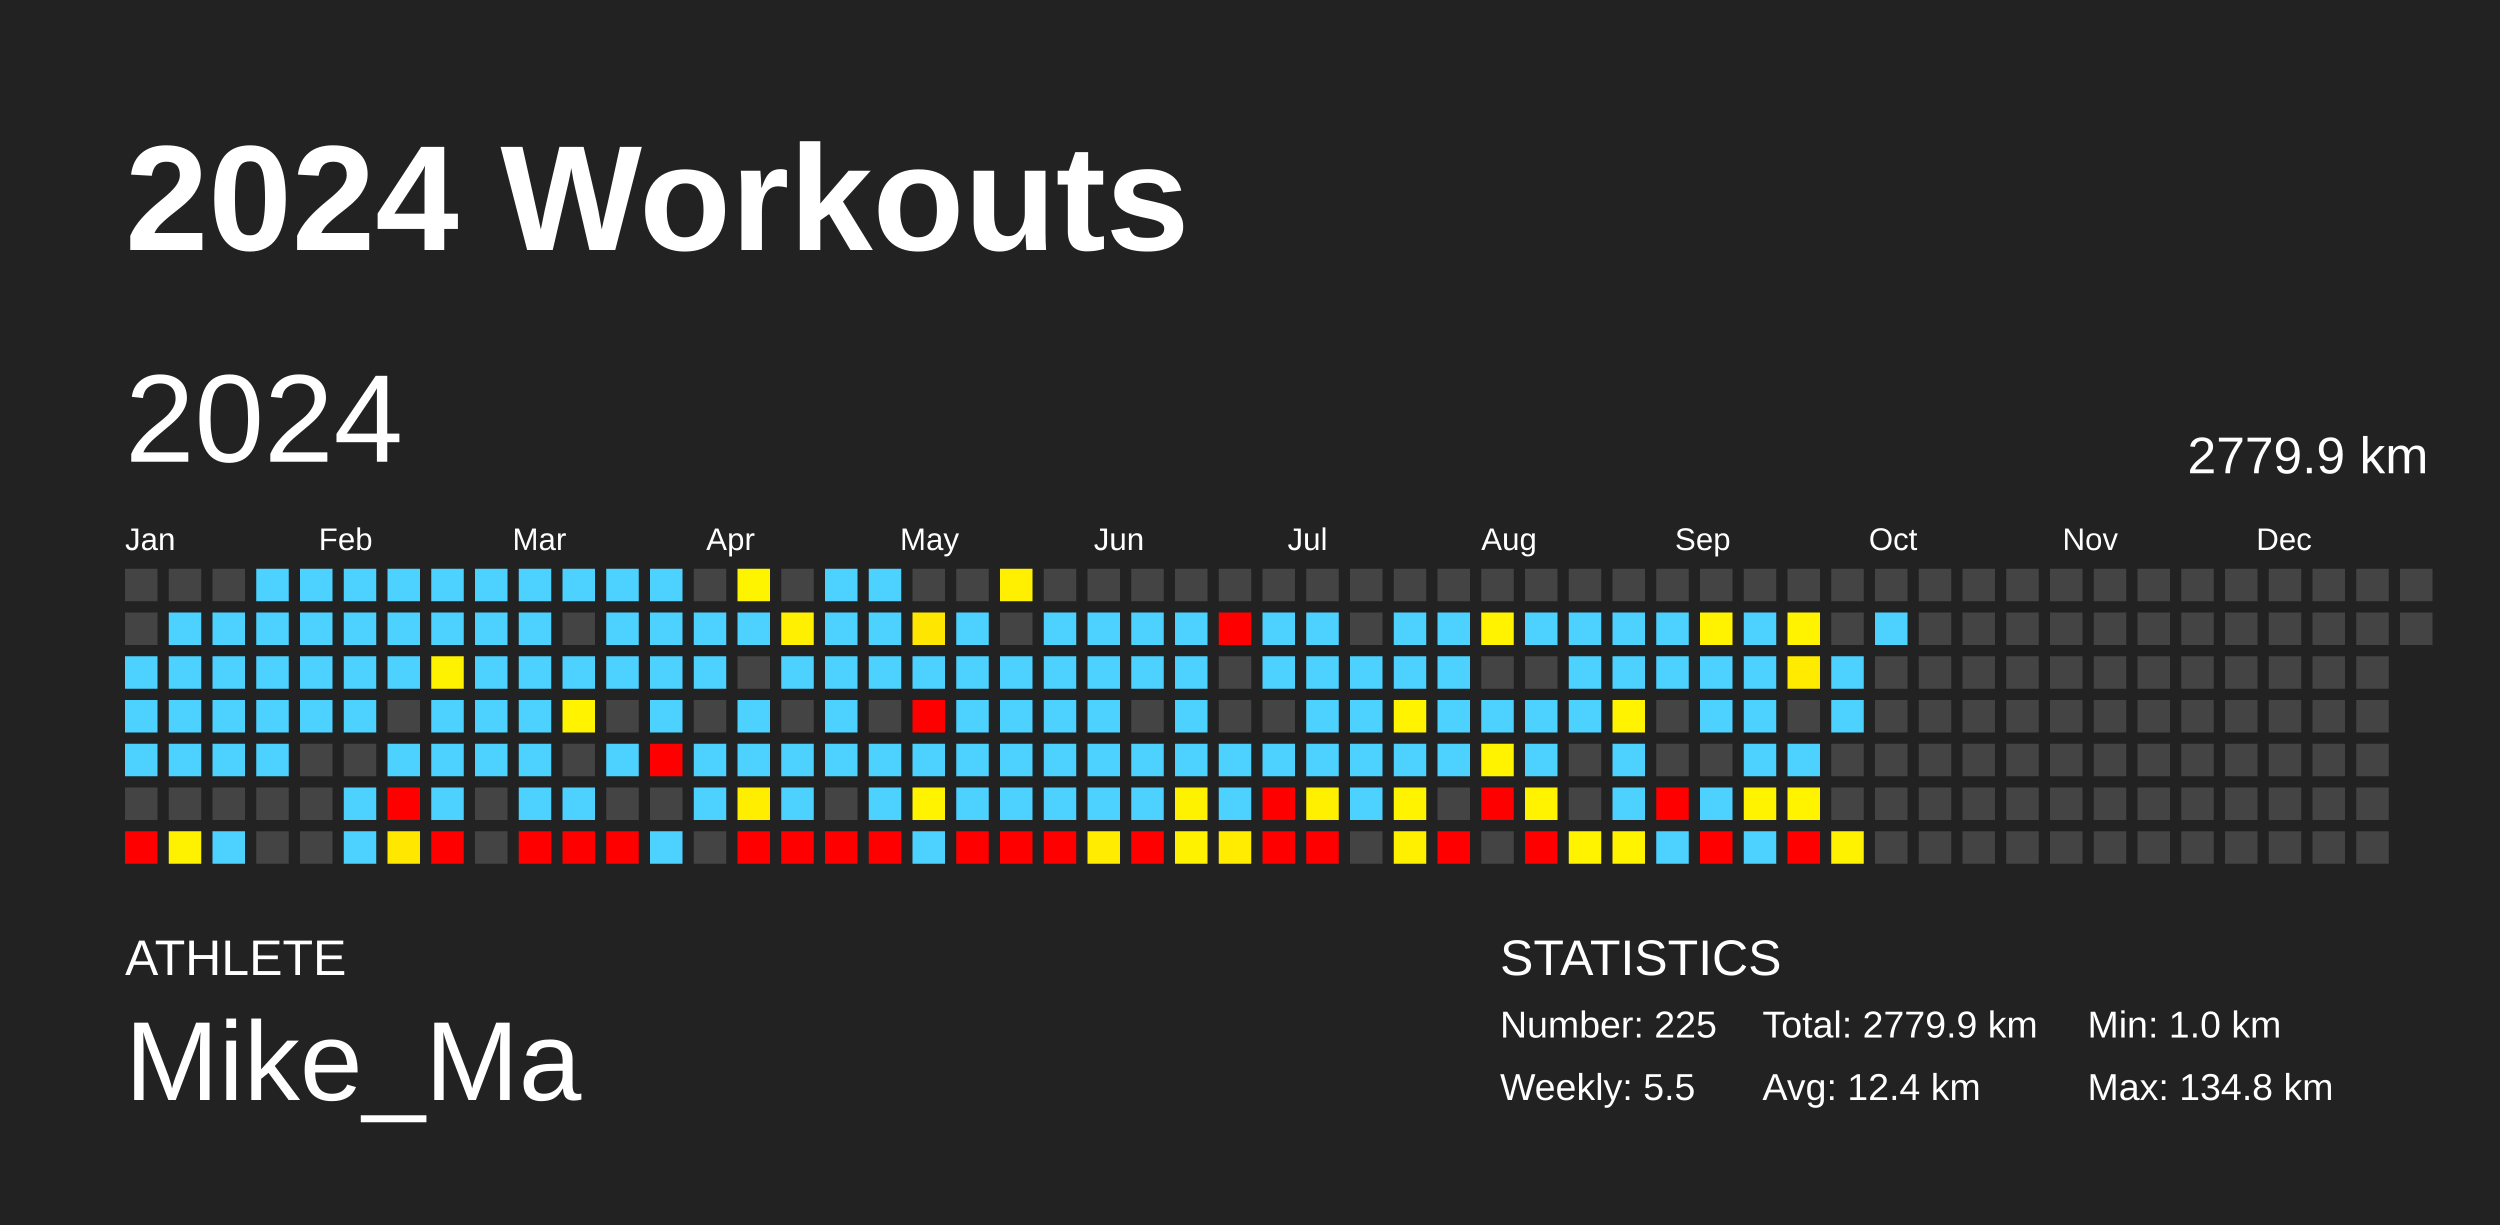
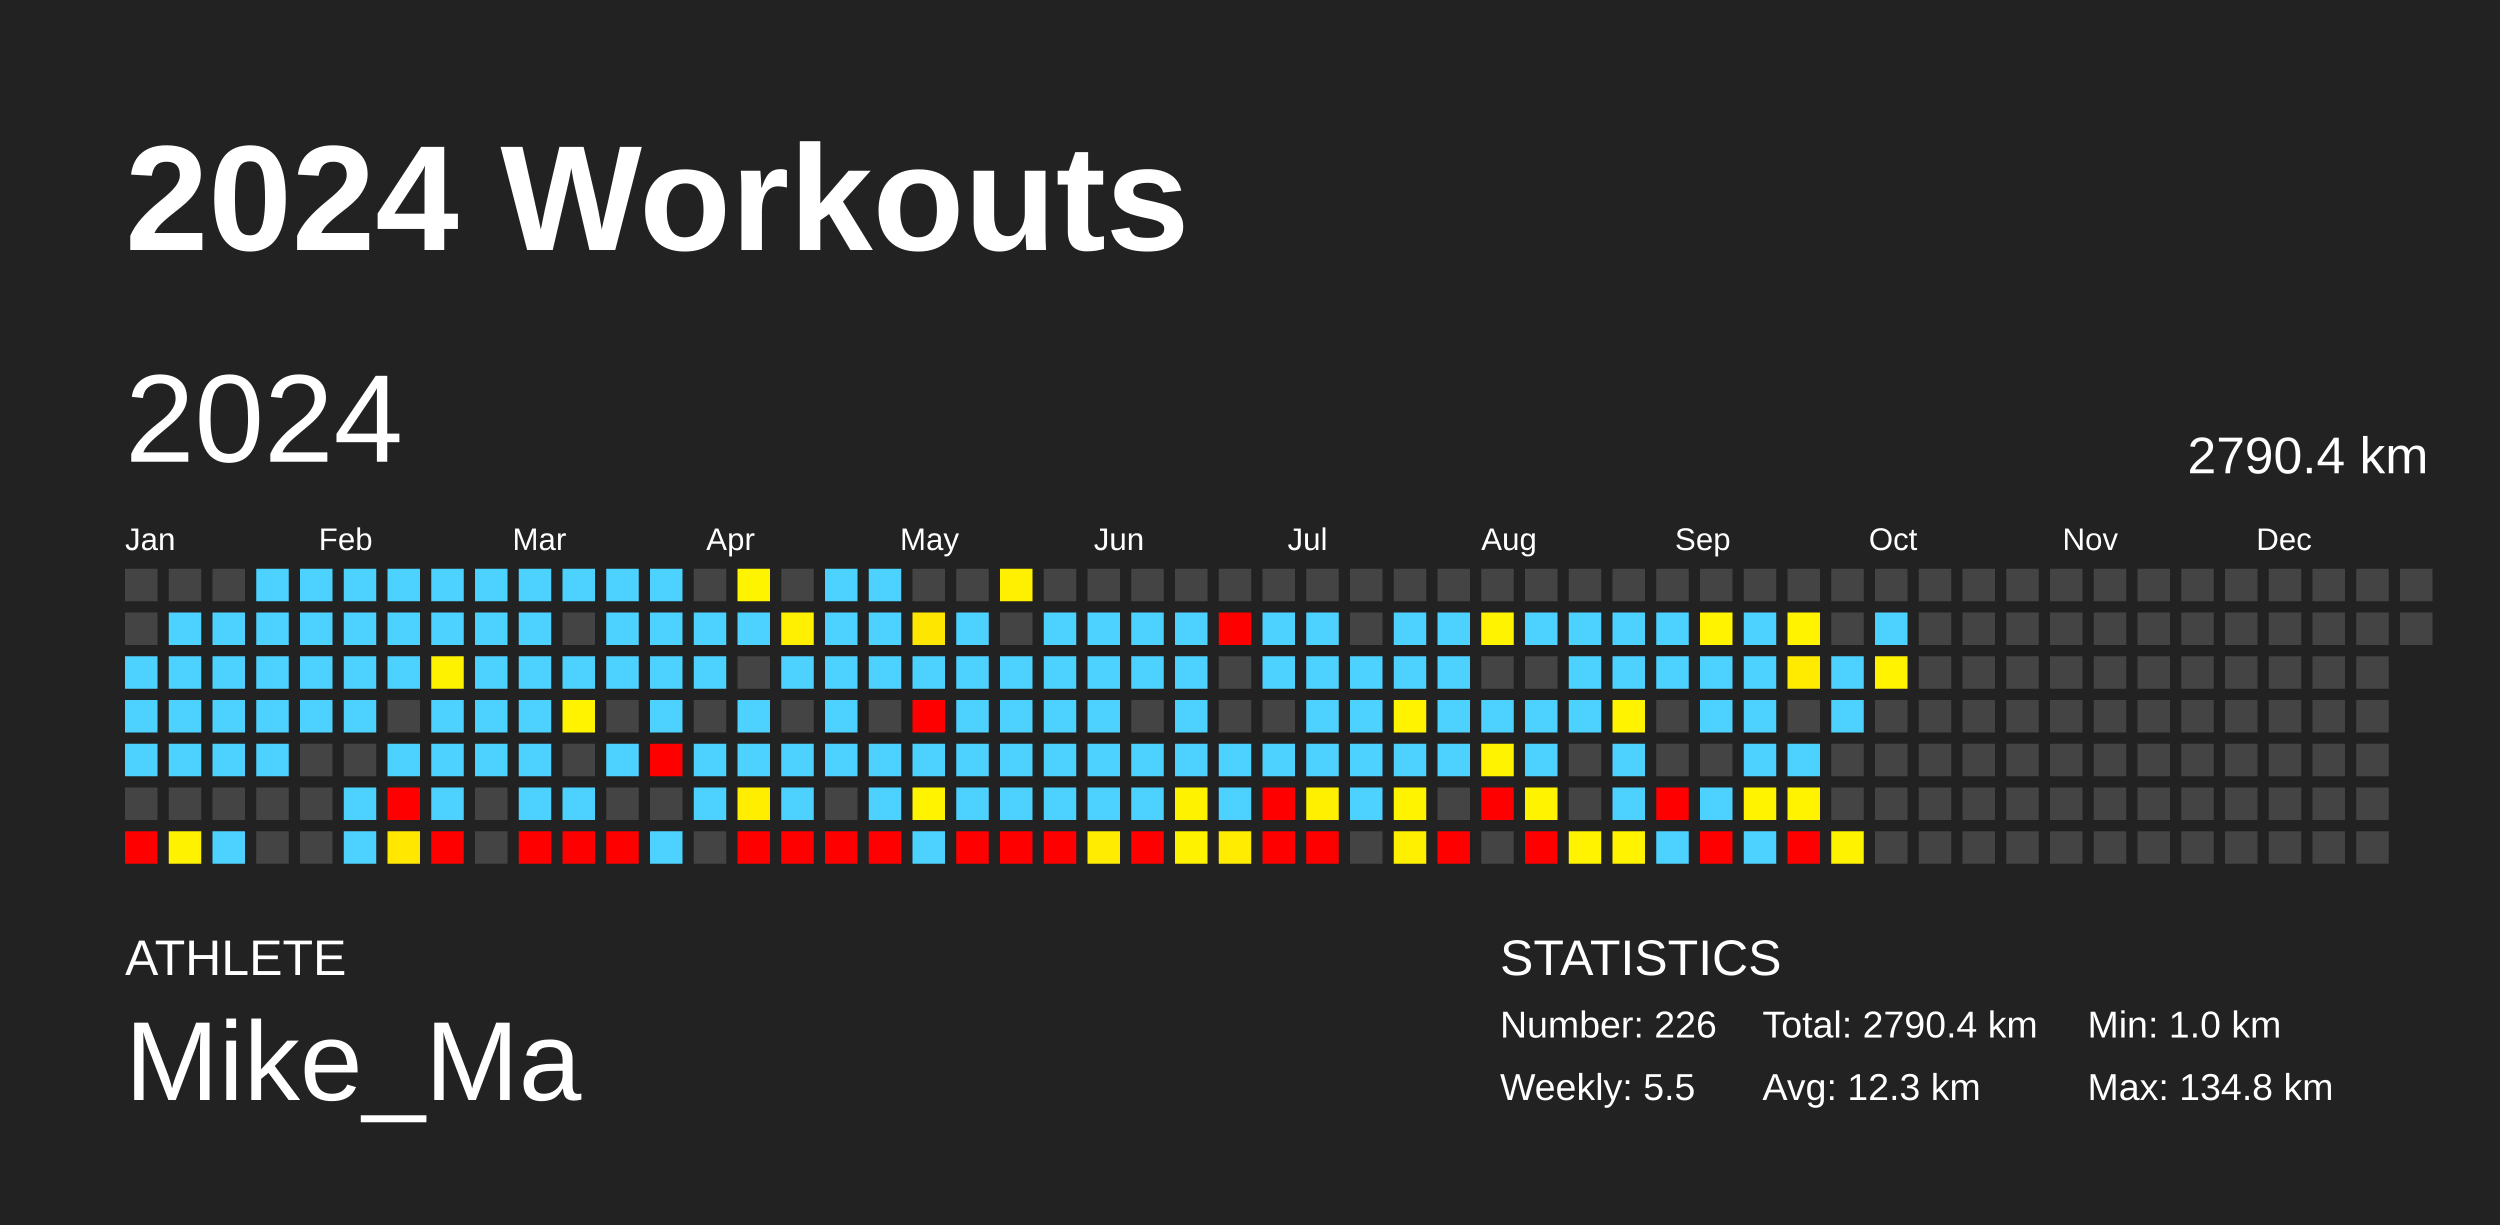
<svg xmlns="http://www.w3.org/2000/svg" baseProfile="full" height="98mm" version="1.1" viewBox="0,0,200,98" width="200mm">
  <defs />
  <rect fill="#222222" height="98" width="200" x="0" y="0" />
  <text fill="#FFFFFF" style="font-size:12px; font-family:Arial; font-weight:bold;" x="10" y="20">2024 Workouts</text>
  <text fill="#FFFFFF" style="font-size:4px; font-family:Arial" x="10" y="78">ATHLETE</text>
  <text fill="#FFFFFF" style="font-size:9px; font-family:Arial" x="10" y="88">Mike_Ma</text>
  <text fill="#FFFFFF" style="font-size:4px; font-family:Arial" x="120" y="78">STATISTICS</text>
-   <text fill="#FFFFFF" style="font-size:3px; font-family:Arial" x="120" y="83">Number: 225</text>
+   <text fill="#FFFFFF" style="font-size:3px; font-family:Arial" x="120" y="83">Number: 226</text>
  <text fill="#FFFFFF" style="font-size:3px; font-family:Arial" x="120" y="88">Weekly: 5.5</text>
-   <text fill="#FFFFFF" style="font-size:3px; font-family:Arial" x="141" y="83">Total: 2779.9 km</text>
-   <text fill="#FFFFFF" style="font-size:3px; font-family:Arial" x="141" y="88">Avg: 12.4 km</text>
+   <text fill="#FFFFFF" style="font-size:3px; font-family:Arial" x="141" y="83">Total: 2790.4 km</text>
+   <text fill="#FFFFFF" style="font-size:3px; font-family:Arial" x="141" y="88">Avg: 12.3 km</text>
  <text fill="#FFFFFF" style="font-size:3px; font-family:Arial" x="167" y="83">Min: 1.0 km</text>
  <text fill="#FFFFFF" style="font-size:3px; font-family:Arial" x="167" y="88">Max: 134.8 km</text>
  <text dominant-baseline="hanging" fill="#FFFFFF" style="font-size:10.0px; font-family:Arial;" x="10" y="30">2024</text>
-   <text dominant-baseline="hanging" fill="#FFFFFF" style="font-size:4.125px; font-family:Arial;" x="175" y="35">2779.9 km</text>
+   <text dominant-baseline="hanging" fill="#FFFFFF" style="font-size:4.125px; font-family:Arial;" x="175" y="35">2790.4 km</text>
  <text fill="#FFFFFF" style="font-size:2.5px; font-family:Arial" x="10.0" y="44">Jan</text>
  <text fill="#FFFFFF" style="font-size:2.5px; font-family:Arial" x="25.5" y="44">Feb</text>
  <text fill="#FFFFFF" style="font-size:2.5px; font-family:Arial" x="41.0" y="44">Mar</text>
  <text fill="#FFFFFF" style="font-size:2.5px; font-family:Arial" x="56.5" y="44">Apr</text>
  <text fill="#FFFFFF" style="font-size:2.5px; font-family:Arial" x="72.0" y="44">May</text>
  <text fill="#FFFFFF" style="font-size:2.5px; font-family:Arial" x="87.5" y="44">Jun</text>
  <text fill="#FFFFFF" style="font-size:2.5px; font-family:Arial" x="103.0" y="44">Jul</text>
  <text fill="#FFFFFF" style="font-size:2.5px; font-family:Arial" x="118.5" y="44">Aug</text>
  <text fill="#FFFFFF" style="font-size:2.5px; font-family:Arial" x="134.0" y="44">Sep</text>
  <text fill="#FFFFFF" style="font-size:2.5px; font-family:Arial" x="149.5" y="44">Oct</text>
  <text fill="#FFFFFF" style="font-size:2.5px; font-family:Arial" x="165.0" y="44">Nov</text>
  <text fill="#FFFFFF" style="font-size:2.5px; font-family:Arial" x="180.5" y="44">Dec</text>
  <rect fill="#444444" height="2.6" width="2.6" x="10.0" y="45.5" />
  <rect fill="#444444" height="2.6" width="2.6" x="10.0" y="49.0" />
  <rect fill="#4dd2ff" height="2.6" width="2.6" x="10.0" y="52.5" />
  <rect fill="#4dd2ff" height="2.6" width="2.6" x="10.0" y="56.0" />
  <rect fill="#4dd2ff" height="2.6" width="2.6" x="10.0" y="59.5" />
  <rect fill="#444444" height="2.6" width="2.6" x="10.0" y="63.0" />
  <rect fill="red" height="2.6" width="2.6" x="10.0" y="66.5" />
  <rect fill="#444444" height="2.6" width="2.6" x="13.5" y="45.5" />
  <rect fill="#4dd2ff" height="2.6" width="2.6" x="13.5" y="49.0" />
  <rect fill="#4dd2ff" height="2.6" width="2.6" x="13.5" y="52.5" />
  <rect fill="#4dd2ff" height="2.6" width="2.6" x="13.5" y="56.0" />
  <rect fill="#4dd2ff" height="2.6" width="2.6" x="13.5" y="59.5" />
  <rect fill="#444444" height="2.6" width="2.6" x="13.5" y="63.0" />
  <rect fill="#fff200" height="2.6" width="2.6" x="13.5" y="66.5" />
  <rect fill="#444444" height="2.6" width="2.6" x="17.0" y="45.5" />
  <rect fill="#4dd2ff" height="2.6" width="2.6" x="17.0" y="49.0" />
  <rect fill="#4dd2ff" height="2.6" width="2.6" x="17.0" y="52.5" />
  <rect fill="#4dd2ff" height="2.6" width="2.6" x="17.0" y="56.0" />
  <rect fill="#4dd2ff" height="2.6" width="2.6" x="17.0" y="59.5" />
  <rect fill="#444444" height="2.6" width="2.6" x="17.0" y="63.0" />
  <rect fill="#4dd2ff" height="2.6" width="2.6" x="17.0" y="66.5" />
  <rect fill="#4dd2ff" height="2.6" width="2.6" x="20.5" y="45.5" />
  <rect fill="#4dd2ff" height="2.6" width="2.6" x="20.5" y="49.0" />
  <rect fill="#4dd2ff" height="2.6" width="2.6" x="20.5" y="52.5" />
  <rect fill="#4dd2ff" height="2.6" width="2.6" x="20.5" y="56.0" />
  <rect fill="#4dd2ff" height="2.6" width="2.6" x="20.5" y="59.5" />
  <rect fill="#444444" height="2.6" width="2.6" x="20.5" y="63.0" />
  <rect fill="#444444" height="2.6" width="2.6" x="20.5" y="66.5" />
  <rect fill="#4dd2ff" height="2.6" width="2.6" x="24.0" y="45.5" />
  <rect fill="#4dd2ff" height="2.6" width="2.6" x="24.0" y="49.0" />
  <rect fill="#4dd2ff" height="2.6" width="2.6" x="24.0" y="52.5" />
  <rect fill="#4dd2ff" height="2.6" width="2.6" x="24.0" y="56.0" />
  <rect fill="#444444" height="2.6" width="2.6" x="24.0" y="59.5" />
  <rect fill="#444444" height="2.6" width="2.6" x="24.0" y="63.0" />
  <rect fill="#444444" height="2.6" width="2.6" x="24.0" y="66.5" />
  <rect fill="#4dd2ff" height="2.6" width="2.6" x="27.5" y="45.5" />
  <rect fill="#4dd2ff" height="2.6" width="2.6" x="27.5" y="49.0" />
  <rect fill="#4dd2ff" height="2.6" width="2.6" x="27.5" y="52.5" />
  <rect fill="#4dd2ff" height="2.6" width="2.6" x="27.5" y="56.0" />
  <rect fill="#444444" height="2.6" width="2.6" x="27.5" y="59.5" />
  <rect fill="#4dd2ff" height="2.6" width="2.6" x="27.5" y="63.0" />
  <rect fill="#4dd2ff" height="2.6" width="2.6" x="27.5" y="66.5" />
  <rect fill="#4dd2ff" height="2.6" width="2.6" x="31.0" y="45.5" />
  <rect fill="#4dd2ff" height="2.6" width="2.6" x="31.0" y="49.0" />
  <rect fill="#4dd2ff" height="2.6" width="2.6" x="31.0" y="52.5" />
  <rect fill="#444444" height="2.6" width="2.6" x="31.0" y="56.0" />
  <rect fill="#4dd2ff" height="2.6" width="2.6" x="31.0" y="59.5" />
  <rect fill="red" height="2.6" width="2.6" x="31.0" y="63.0" />
  <rect fill="#ffe700" height="2.6" width="2.6" x="31.0" y="66.5" />
  <rect fill="#4dd2ff" height="2.6" width="2.6" x="34.5" y="45.5" />
  <rect fill="#4dd2ff" height="2.6" width="2.6" x="34.5" y="49.0" />
  <rect fill="#fff200" height="2.6" width="2.6" x="34.5" y="52.5" />
  <rect fill="#4dd2ff" height="2.6" width="2.6" x="34.5" y="56.0" />
  <rect fill="#4dd2ff" height="2.6" width="2.6" x="34.5" y="59.5" />
  <rect fill="#4dd2ff" height="2.6" width="2.6" x="34.5" y="63.0" />
  <rect fill="red" height="2.6" width="2.6" x="34.5" y="66.5" />
  <rect fill="#4dd2ff" height="2.6" width="2.6" x="38.0" y="45.5" />
  <rect fill="#4dd2ff" height="2.6" width="2.6" x="38.0" y="49.0" />
  <rect fill="#4dd2ff" height="2.6" width="2.6" x="38.0" y="52.5" />
  <rect fill="#4dd2ff" height="2.6" width="2.6" x="38.0" y="56.0" />
  <rect fill="#4dd2ff" height="2.6" width="2.6" x="38.0" y="59.5" />
  <rect fill="#444444" height="2.6" width="2.6" x="38.0" y="63.0" />
  <rect fill="#444444" height="2.6" width="2.6" x="38.0" y="66.5" />
  <rect fill="#4dd2ff" height="2.6" width="2.6" x="41.5" y="45.5" />
  <rect fill="#4dd2ff" height="2.6" width="2.6" x="41.5" y="49.0" />
  <rect fill="#4dd2ff" height="2.6" width="2.6" x="41.5" y="52.5" />
  <rect fill="#4dd2ff" height="2.6" width="2.6" x="41.5" y="56.0" />
  <rect fill="#4dd2ff" height="2.6" width="2.6" x="41.5" y="59.5" />
  <rect fill="#4dd2ff" height="2.6" width="2.6" x="41.5" y="63.0" />
  <rect fill="red" height="2.6" width="2.6" x="41.5" y="66.5" />
  <rect fill="#4dd2ff" height="2.6" width="2.6" x="45.0" y="45.5" />
  <rect fill="#444444" height="2.6" width="2.6" x="45.0" y="49.0" />
  <rect fill="#4dd2ff" height="2.6" width="2.6" x="45.0" y="52.5" />
  <rect fill="#fff300" height="2.6" width="2.6" x="45.0" y="56.0" />
  <rect fill="#444444" height="2.6" width="2.6" x="45.0" y="59.5" />
  <rect fill="#4dd2ff" height="2.6" width="2.6" x="45.0" y="63.0" />
  <rect fill="red" height="2.6" width="2.6" x="45.0" y="66.5" />
  <rect fill="#4dd2ff" height="2.6" width="2.6" x="48.5" y="45.5" />
  <rect fill="#4dd2ff" height="2.6" width="2.6" x="48.5" y="49.0" />
  <rect fill="#4dd2ff" height="2.6" width="2.6" x="48.5" y="52.5" />
  <rect fill="#444444" height="2.6" width="2.6" x="48.5" y="56.0" />
  <rect fill="#4dd2ff" height="2.6" width="2.6" x="48.5" y="59.5" />
  <rect fill="#444444" height="2.6" width="2.6" x="48.5" y="63.0" />
  <rect fill="red" height="2.6" width="2.6" x="48.5" y="66.5" />
  <rect fill="#4dd2ff" height="2.6" width="2.6" x="52.0" y="45.5" />
  <rect fill="#4dd2ff" height="2.6" width="2.6" x="52.0" y="49.0" />
  <rect fill="#4dd2ff" height="2.6" width="2.6" x="52.0" y="52.5" />
  <rect fill="#4dd2ff" height="2.6" width="2.6" x="52.0" y="56.0" />
  <rect fill="red" height="2.6" width="2.6" x="52.0" y="59.5" />
  <rect fill="#444444" height="2.6" width="2.6" x="52.0" y="63.0" />
  <rect fill="#4dd2ff" height="2.6" width="2.6" x="52.0" y="66.5" />
  <rect fill="#444444" height="2.6" width="2.6" x="55.5" y="45.5" />
  <rect fill="#4dd2ff" height="2.6" width="2.6" x="55.5" y="49.0" />
  <rect fill="#4dd2ff" height="2.6" width="2.6" x="55.5" y="52.5" />
  <rect fill="#444444" height="2.6" width="2.6" x="55.5" y="56.0" />
  <rect fill="#4dd2ff" height="2.6" width="2.6" x="55.5" y="59.5" />
  <rect fill="#4dd2ff" height="2.6" width="2.6" x="55.5" y="63.0" />
  <rect fill="#444444" height="2.6" width="2.6" x="55.5" y="66.5" />
  <rect fill="#fff400" height="2.6" width="2.6" x="59.0" y="45.5" />
  <rect fill="#4dd2ff" height="2.6" width="2.6" x="59.0" y="49.0" />
  <rect fill="#444444" height="2.6" width="2.6" x="59.0" y="52.5" />
  <rect fill="#4dd2ff" height="2.6" width="2.6" x="59.0" y="56.0" />
  <rect fill="#4dd2ff" height="2.6" width="2.6" x="59.0" y="59.5" />
  <rect fill="#ffee00" height="2.6" width="2.6" x="59.0" y="63.0" />
  <rect fill="red" height="2.6" width="2.6" x="59.0" y="66.5" />
  <rect fill="#444444" height="2.6" width="2.6" x="62.5" y="45.5" />
  <rect fill="#ffef00" height="2.6" width="2.6" x="62.5" y="49.0" />
  <rect fill="#4dd2ff" height="2.6" width="2.6" x="62.5" y="52.5" />
  <rect fill="#444444" height="2.6" width="2.6" x="62.5" y="56.0" />
  <rect fill="#4dd2ff" height="2.6" width="2.6" x="62.5" y="59.5" />
  <rect fill="#4dd2ff" height="2.6" width="2.6" x="62.5" y="63.0" />
  <rect fill="red" height="2.6" width="2.6" x="62.5" y="66.5" />
  <rect fill="#4dd2ff" height="2.6" width="2.6" x="66.0" y="45.5" />
  <rect fill="#4dd2ff" height="2.6" width="2.6" x="66.0" y="49.0" />
  <rect fill="#4dd2ff" height="2.6" width="2.6" x="66.0" y="52.5" />
  <rect fill="#4dd2ff" height="2.6" width="2.6" x="66.0" y="56.0" />
  <rect fill="#4dd2ff" height="2.6" width="2.6" x="66.0" y="59.5" />
  <rect fill="#444444" height="2.6" width="2.6" x="66.0" y="63.0" />
  <rect fill="red" height="2.6" width="2.6" x="66.0" y="66.5" />
  <rect fill="#4dd2ff" height="2.6" width="2.6" x="69.5" y="45.5" />
  <rect fill="#4dd2ff" height="2.6" width="2.6" x="69.5" y="49.0" />
  <rect fill="#4dd2ff" height="2.6" width="2.6" x="69.5" y="52.5" />
  <rect fill="#444444" height="2.6" width="2.6" x="69.5" y="56.0" />
  <rect fill="#4dd2ff" height="2.6" width="2.6" x="69.5" y="59.5" />
  <rect fill="#4dd2ff" height="2.6" width="2.6" x="69.5" y="63.0" />
  <rect fill="red" height="2.6" width="2.6" x="69.5" y="66.5" />
  <rect fill="#444444" height="2.6" width="2.6" x="73.0" y="45.5" />
  <rect fill="#ffe600" height="2.6" width="2.6" x="73.0" y="49.0" />
  <rect fill="#4dd2ff" height="2.6" width="2.6" x="73.0" y="52.5" />
  <rect fill="red" height="2.6" width="2.6" x="73.0" y="56.0" />
  <rect fill="#4dd2ff" height="2.6" width="2.6" x="73.0" y="59.5" />
  <rect fill="#fff300" height="2.6" width="2.6" x="73.0" y="63.0" />
  <rect fill="#4dd2ff" height="2.6" width="2.6" x="73.0" y="66.5" />
  <rect fill="#444444" height="2.6" width="2.6" x="76.5" y="45.5" />
  <rect fill="#4dd2ff" height="2.6" width="2.6" x="76.5" y="49.0" />
  <rect fill="#4dd2ff" height="2.6" width="2.6" x="76.5" y="52.5" />
  <rect fill="#4dd2ff" height="2.6" width="2.6" x="76.5" y="56.0" />
  <rect fill="#4dd2ff" height="2.6" width="2.6" x="76.5" y="59.5" />
  <rect fill="#4dd2ff" height="2.6" width="2.6" x="76.5" y="63.0" />
  <rect fill="red" height="2.6" width="2.6" x="76.5" y="66.5" />
  <rect fill="#ffef00" height="2.6" width="2.6" x="80.0" y="45.5" />
  <rect fill="#444444" height="2.6" width="2.6" x="80.0" y="49.0" />
  <rect fill="#4dd2ff" height="2.6" width="2.6" x="80.0" y="52.5" />
  <rect fill="#4dd2ff" height="2.6" width="2.6" x="80.0" y="56.0" />
  <rect fill="#4dd2ff" height="2.6" width="2.6" x="80.0" y="59.5" />
  <rect fill="#4dd2ff" height="2.6" width="2.6" x="80.0" y="63.0" />
  <rect fill="red" height="2.6" width="2.6" x="80.0" y="66.5" />
  <rect fill="#444444" height="2.6" width="2.6" x="83.5" y="45.5" />
  <rect fill="#4dd2ff" height="2.6" width="2.6" x="83.5" y="49.0" />
  <rect fill="#4dd2ff" height="2.6" width="2.6" x="83.5" y="52.5" />
  <rect fill="#4dd2ff" height="2.6" width="2.6" x="83.5" y="56.0" />
  <rect fill="#4dd2ff" height="2.6" width="2.6" x="83.5" y="59.5" />
  <rect fill="#4dd2ff" height="2.6" width="2.6" x="83.5" y="63.0" />
  <rect fill="red" height="2.6" width="2.6" x="83.5" y="66.5" />
  <rect fill="#444444" height="2.6" width="2.6" x="87.0" y="45.5" />
  <rect fill="#4dd2ff" height="2.6" width="2.6" x="87.0" y="49.0" />
  <rect fill="#4dd2ff" height="2.6" width="2.6" x="87.0" y="52.5" />
  <rect fill="#4dd2ff" height="2.6" width="2.6" x="87.0" y="56.0" />
  <rect fill="#4dd2ff" height="2.6" width="2.6" x="87.0" y="59.5" />
  <rect fill="#4dd2ff" height="2.6" width="2.6" x="87.0" y="63.0" />
  <rect fill="#ffec00" height="2.6" width="2.6" x="87.0" y="66.5" />
  <rect fill="#444444" height="2.6" width="2.6" x="90.5" y="45.5" />
  <rect fill="#4dd2ff" height="2.6" width="2.6" x="90.5" y="49.0" />
  <rect fill="#4dd2ff" height="2.6" width="2.6" x="90.5" y="52.5" />
  <rect fill="#444444" height="2.6" width="2.6" x="90.5" y="56.0" />
  <rect fill="#4dd2ff" height="2.6" width="2.6" x="90.5" y="59.5" />
  <rect fill="#4dd2ff" height="2.6" width="2.6" x="90.5" y="63.0" />
  <rect fill="red" height="2.6" width="2.6" x="90.5" y="66.5" />
  <rect fill="#444444" height="2.6" width="2.6" x="94.0" y="45.5" />
  <rect fill="#4dd2ff" height="2.6" width="2.6" x="94.0" y="49.0" />
  <rect fill="#4dd2ff" height="2.6" width="2.6" x="94.0" y="52.5" />
  <rect fill="#4dd2ff" height="2.6" width="2.6" x="94.0" y="56.0" />
  <rect fill="#4dd2ff" height="2.6" width="2.6" x="94.0" y="59.5" />
  <rect fill="#fff200" height="2.6" width="2.6" x="94.0" y="63.0" />
  <rect fill="#fff200" height="2.6" width="2.6" x="94.0" y="66.5" />
  <rect fill="#444444" height="2.6" width="2.6" x="97.5" y="45.5" />
  <rect fill="red" height="2.6" width="2.6" x="97.5" y="49.0" />
  <rect fill="#444444" height="2.6" width="2.6" x="97.5" y="52.5" />
  <rect fill="#444444" height="2.6" width="2.6" x="97.5" y="56.0" />
  <rect fill="#4dd2ff" height="2.6" width="2.6" x="97.5" y="59.5" />
  <rect fill="#4dd2ff" height="2.6" width="2.6" x="97.5" y="63.0" />
  <rect fill="#ffec00" height="2.6" width="2.6" x="97.5" y="66.5" />
  <rect fill="#444444" height="2.6" width="2.6" x="101.0" y="45.5" />
  <rect fill="#4dd2ff" height="2.6" width="2.6" x="101.0" y="49.0" />
  <rect fill="#4dd2ff" height="2.6" width="2.6" x="101.0" y="52.5" />
  <rect fill="#444444" height="2.6" width="2.6" x="101.0" y="56.0" />
  <rect fill="#4dd2ff" height="2.6" width="2.6" x="101.0" y="59.5" />
  <rect fill="red" height="2.6" width="2.6" x="101.0" y="63.0" />
  <rect fill="red" height="2.6" width="2.6" x="101.0" y="66.5" />
  <rect fill="#444444" height="2.6" width="2.6" x="104.5" y="45.5" />
  <rect fill="#4dd2ff" height="2.6" width="2.6" x="104.5" y="49.0" />
  <rect fill="#4dd2ff" height="2.6" width="2.6" x="104.5" y="52.5" />
  <rect fill="#4dd2ff" height="2.6" width="2.6" x="104.5" y="56.0" />
  <rect fill="#4dd2ff" height="2.6" width="2.6" x="104.5" y="59.5" />
  <rect fill="#fff000" height="2.6" width="2.6" x="104.5" y="63.0" />
  <rect fill="red" height="2.6" width="2.6" x="104.5" y="66.5" />
  <rect fill="#444444" height="2.6" width="2.6" x="108.0" y="45.5" />
  <rect fill="#444444" height="2.6" width="2.6" x="108.0" y="49.0" />
  <rect fill="#4dd2ff" height="2.6" width="2.6" x="108.0" y="52.5" />
  <rect fill="#4dd2ff" height="2.6" width="2.6" x="108.0" y="56.0" />
  <rect fill="#4dd2ff" height="2.6" width="2.6" x="108.0" y="59.5" />
  <rect fill="#4dd2ff" height="2.6" width="2.6" x="108.0" y="63.0" />
  <rect fill="#444444" height="2.6" width="2.6" x="108.0" y="66.5" />
  <rect fill="#444444" height="2.6" width="2.6" x="111.5" y="45.5" />
  <rect fill="#4dd2ff" height="2.6" width="2.6" x="111.5" y="49.0" />
  <rect fill="#4dd2ff" height="2.6" width="2.6" x="111.5" y="52.5" />
  <rect fill="#fff300" height="2.6" width="2.6" x="111.5" y="56.0" />
  <rect fill="#4dd2ff" height="2.6" width="2.6" x="111.5" y="59.5" />
  <rect fill="#fff300" height="2.6" width="2.6" x="111.5" y="63.0" />
  <rect fill="#fff000" height="2.6" width="2.6" x="111.5" y="66.5" />
  <rect fill="#444444" height="2.6" width="2.6" x="115.0" y="45.5" />
  <rect fill="#4dd2ff" height="2.6" width="2.6" x="115.0" y="49.0" />
  <rect fill="#4dd2ff" height="2.6" width="2.6" x="115.0" y="52.5" />
  <rect fill="#4dd2ff" height="2.6" width="2.6" x="115.0" y="56.0" />
  <rect fill="#4dd2ff" height="2.6" width="2.6" x="115.0" y="59.5" />
  <rect fill="#444444" height="2.6" width="2.6" x="115.0" y="63.0" />
  <rect fill="red" height="2.6" width="2.6" x="115.0" y="66.5" />
  <rect fill="#444444" height="2.6" width="2.6" x="118.5" y="45.5" />
  <rect fill="#fff300" height="2.6" width="2.6" x="118.5" y="49.0" />
  <rect fill="#444444" height="2.6" width="2.6" x="118.5" y="52.5" />
  <rect fill="#4dd2ff" height="2.6" width="2.6" x="118.5" y="56.0" />
  <rect fill="#fff300" height="2.6" width="2.6" x="118.5" y="59.5" />
  <rect fill="red" height="2.6" width="2.6" x="118.5" y="63.0" />
  <rect fill="#444444" height="2.6" width="2.6" x="118.5" y="66.5" />
  <rect fill="#444444" height="2.6" width="2.6" x="122.0" y="45.5" />
  <rect fill="#4dd2ff" height="2.6" width="2.6" x="122.0" y="49.0" />
  <rect fill="#444444" height="2.6" width="2.6" x="122.0" y="52.5" />
  <rect fill="#4dd2ff" height="2.6" width="2.6" x="122.0" y="56.0" />
  <rect fill="#4dd2ff" height="2.6" width="2.6" x="122.0" y="59.5" />
  <rect fill="#fff300" height="2.6" width="2.6" x="122.0" y="63.0" />
  <rect fill="red" height="2.6" width="2.6" x="122.0" y="66.5" />
  <rect fill="#444444" height="2.6" width="2.6" x="125.5" y="45.5" />
  <rect fill="#4dd2ff" height="2.6" width="2.6" x="125.5" y="49.0" />
  <rect fill="#4dd2ff" height="2.6" width="2.6" x="125.5" y="52.5" />
  <rect fill="#4dd2ff" height="2.6" width="2.6" x="125.5" y="56.0" />
  <rect fill="#444444" height="2.6" width="2.6" x="125.5" y="59.5" />
  <rect fill="#444444" height="2.6" width="2.6" x="125.5" y="63.0" />
  <rect fill="#fff300" height="2.6" width="2.6" x="125.5" y="66.5" />
  <rect fill="#444444" height="2.6" width="2.6" x="129.0" y="45.5" />
  <rect fill="#4dd2ff" height="2.6" width="2.6" x="129.0" y="49.0" />
  <rect fill="#4dd2ff" height="2.6" width="2.6" x="129.0" y="52.5" />
  <rect fill="#fff300" height="2.6" width="2.6" x="129.0" y="56.0" />
  <rect fill="#4dd2ff" height="2.6" width="2.6" x="129.0" y="59.5" />
  <rect fill="#4dd2ff" height="2.6" width="2.6" x="129.0" y="63.0" />
  <rect fill="#fff300" height="2.6" width="2.6" x="129.0" y="66.5" />
  <rect fill="#444444" height="2.6" width="2.6" x="132.5" y="45.5" />
  <rect fill="#4dd2ff" height="2.6" width="2.6" x="132.5" y="49.0" />
  <rect fill="#4dd2ff" height="2.6" width="2.6" x="132.5" y="52.5" />
  <rect fill="#444444" height="2.6" width="2.6" x="132.5" y="56.0" />
  <rect fill="#444444" height="2.6" width="2.6" x="132.5" y="59.5" />
  <rect fill="red" height="2.6" width="2.6" x="132.5" y="63.0" />
  <rect fill="#4dd2ff" height="2.6" width="2.6" x="132.5" y="66.5" />
  <rect fill="#444444" height="2.6" width="2.6" x="136.0" y="45.5" />
  <rect fill="#fff300" height="2.6" width="2.6" x="136.0" y="49.0" />
  <rect fill="#4dd2ff" height="2.6" width="2.6" x="136.0" y="52.5" />
  <rect fill="#4dd2ff" height="2.6" width="2.6" x="136.0" y="56.0" />
  <rect fill="#444444" height="2.6" width="2.6" x="136.0" y="59.5" />
  <rect fill="#4dd2ff" height="2.6" width="2.6" x="136.0" y="63.0" />
  <rect fill="red" height="2.6" width="2.6" x="136.0" y="66.5" />
  <rect fill="#444444" height="2.6" width="2.6" x="139.5" y="45.5" />
  <rect fill="#4dd2ff" height="2.6" width="2.6" x="139.5" y="49.0" />
  <rect fill="#4dd2ff" height="2.6" width="2.6" x="139.5" y="52.5" />
  <rect fill="#4dd2ff" height="2.6" width="2.6" x="139.5" y="56.0" />
  <rect fill="#4dd2ff" height="2.6" width="2.6" x="139.5" y="59.5" />
  <rect fill="#fff300" height="2.6" width="2.6" x="139.5" y="63.0" />
  <rect fill="#4dd2ff" height="2.6" width="2.6" x="139.5" y="66.5" />
  <rect fill="#444444" height="2.6" width="2.6" x="143.0" y="45.5" />
  <rect fill="#fff300" height="2.6" width="2.6" x="143.0" y="49.0" />
  <rect fill="#ffeb00" height="2.6" width="2.6" x="143.0" y="52.5" />
  <rect fill="#444444" height="2.6" width="2.6" x="143.0" y="56.0" />
  <rect fill="#4dd2ff" height="2.6" width="2.6" x="143.0" y="59.5" />
  <rect fill="#fff300" height="2.6" width="2.6" x="143.0" y="63.0" />
  <rect fill="red" height="2.6" width="2.6" x="143.0" y="66.5" />
  <rect fill="#444444" height="2.6" width="2.6" x="146.5" y="45.5" />
  <rect fill="#444444" height="2.6" width="2.6" x="146.5" y="49.0" />
  <rect fill="#4dd2ff" height="2.6" width="2.6" x="146.5" y="52.5" />
  <rect fill="#4dd2ff" height="2.6" width="2.6" x="146.5" y="56.0" />
  <rect fill="#444444" height="2.6" width="2.6" x="146.5" y="59.5" />
  <rect fill="#444444" height="2.6" width="2.6" x="146.5" y="63.0" />
  <rect fill="#fff200" height="2.6" width="2.6" x="146.5" y="66.5" />
  <rect fill="#444444" height="2.6" width="2.6" x="150.0" y="45.5" />
  <rect fill="#4dd2ff" height="2.6" width="2.6" x="150.0" y="49.0" />
-   <rect fill="#444444" height="2.6" width="2.6" x="150.0" y="52.5" />
+   <rect fill="#fff300" height="2.6" width="2.6" x="150.0" y="52.5" />
  <rect fill="#444444" height="2.6" width="2.6" x="150.0" y="56.0" />
  <rect fill="#444444" height="2.6" width="2.6" x="150.0" y="59.5" />
  <rect fill="#444444" height="2.6" width="2.6" x="150.0" y="63.0" />
  <rect fill="#444444" height="2.6" width="2.6" x="150.0" y="66.5" />
  <rect fill="#444444" height="2.6" width="2.6" x="153.5" y="45.5" />
  <rect fill="#444444" height="2.6" width="2.6" x="153.5" y="49.0" />
  <rect fill="#444444" height="2.6" width="2.6" x="153.5" y="52.5" />
  <rect fill="#444444" height="2.6" width="2.6" x="153.5" y="56.0" />
  <rect fill="#444444" height="2.6" width="2.6" x="153.5" y="59.5" />
  <rect fill="#444444" height="2.6" width="2.6" x="153.5" y="63.0" />
  <rect fill="#444444" height="2.6" width="2.6" x="153.5" y="66.5" />
  <rect fill="#444444" height="2.6" width="2.6" x="157.0" y="45.5" />
  <rect fill="#444444" height="2.6" width="2.6" x="157.0" y="49.0" />
  <rect fill="#444444" height="2.6" width="2.6" x="157.0" y="52.5" />
  <rect fill="#444444" height="2.6" width="2.6" x="157.0" y="56.0" />
  <rect fill="#444444" height="2.6" width="2.6" x="157.0" y="59.5" />
  <rect fill="#444444" height="2.6" width="2.6" x="157.0" y="63.0" />
  <rect fill="#444444" height="2.6" width="2.6" x="157.0" y="66.5" />
  <rect fill="#444444" height="2.6" width="2.6" x="160.5" y="45.5" />
  <rect fill="#444444" height="2.6" width="2.6" x="160.5" y="49.0" />
  <rect fill="#444444" height="2.6" width="2.6" x="160.5" y="52.5" />
  <rect fill="#444444" height="2.6" width="2.6" x="160.5" y="56.0" />
  <rect fill="#444444" height="2.6" width="2.6" x="160.5" y="59.5" />
  <rect fill="#444444" height="2.6" width="2.6" x="160.5" y="63.0" />
  <rect fill="#444444" height="2.6" width="2.6" x="160.5" y="66.5" />
  <rect fill="#444444" height="2.6" width="2.6" x="164.0" y="45.5" />
  <rect fill="#444444" height="2.6" width="2.6" x="164.0" y="49.0" />
  <rect fill="#444444" height="2.6" width="2.6" x="164.0" y="52.5" />
  <rect fill="#444444" height="2.6" width="2.6" x="164.0" y="56.0" />
  <rect fill="#444444" height="2.6" width="2.6" x="164.0" y="59.5" />
  <rect fill="#444444" height="2.6" width="2.6" x="164.0" y="63.0" />
  <rect fill="#444444" height="2.6" width="2.6" x="164.0" y="66.5" />
  <rect fill="#444444" height="2.6" width="2.6" x="167.5" y="45.5" />
  <rect fill="#444444" height="2.6" width="2.6" x="167.5" y="49.0" />
  <rect fill="#444444" height="2.6" width="2.6" x="167.5" y="52.5" />
  <rect fill="#444444" height="2.6" width="2.6" x="167.5" y="56.0" />
  <rect fill="#444444" height="2.6" width="2.6" x="167.5" y="59.5" />
  <rect fill="#444444" height="2.6" width="2.6" x="167.5" y="63.0" />
  <rect fill="#444444" height="2.6" width="2.6" x="167.5" y="66.5" />
  <rect fill="#444444" height="2.6" width="2.6" x="171.0" y="45.5" />
  <rect fill="#444444" height="2.6" width="2.6" x="171.0" y="49.0" />
  <rect fill="#444444" height="2.6" width="2.6" x="171.0" y="52.5" />
  <rect fill="#444444" height="2.6" width="2.6" x="171.0" y="56.0" />
  <rect fill="#444444" height="2.6" width="2.6" x="171.0" y="59.5" />
  <rect fill="#444444" height="2.6" width="2.6" x="171.0" y="63.0" />
  <rect fill="#444444" height="2.6" width="2.6" x="171.0" y="66.5" />
  <rect fill="#444444" height="2.6" width="2.6" x="174.5" y="45.5" />
  <rect fill="#444444" height="2.6" width="2.6" x="174.5" y="49.0" />
  <rect fill="#444444" height="2.6" width="2.6" x="174.5" y="52.5" />
  <rect fill="#444444" height="2.6" width="2.6" x="174.5" y="56.0" />
  <rect fill="#444444" height="2.6" width="2.6" x="174.5" y="59.5" />
  <rect fill="#444444" height="2.6" width="2.6" x="174.5" y="63.0" />
  <rect fill="#444444" height="2.6" width="2.6" x="174.5" y="66.5" />
  <rect fill="#444444" height="2.6" width="2.6" x="178.0" y="45.5" />
  <rect fill="#444444" height="2.6" width="2.6" x="178.0" y="49.0" />
  <rect fill="#444444" height="2.6" width="2.6" x="178.0" y="52.5" />
  <rect fill="#444444" height="2.6" width="2.6" x="178.0" y="56.0" />
  <rect fill="#444444" height="2.6" width="2.6" x="178.0" y="59.5" />
  <rect fill="#444444" height="2.6" width="2.6" x="178.0" y="63.0" />
  <rect fill="#444444" height="2.6" width="2.6" x="178.0" y="66.5" />
  <rect fill="#444444" height="2.6" width="2.6" x="181.5" y="45.5" />
  <rect fill="#444444" height="2.6" width="2.6" x="181.5" y="49.0" />
  <rect fill="#444444" height="2.6" width="2.6" x="181.5" y="52.5" />
  <rect fill="#444444" height="2.6" width="2.6" x="181.5" y="56.0" />
  <rect fill="#444444" height="2.6" width="2.6" x="181.5" y="59.5" />
  <rect fill="#444444" height="2.6" width="2.6" x="181.5" y="63.0" />
  <rect fill="#444444" height="2.6" width="2.6" x="181.5" y="66.5" />
  <rect fill="#444444" height="2.6" width="2.6" x="185.0" y="45.5" />
  <rect fill="#444444" height="2.6" width="2.6" x="185.0" y="49.0" />
  <rect fill="#444444" height="2.6" width="2.6" x="185.0" y="52.5" />
  <rect fill="#444444" height="2.6" width="2.6" x="185.0" y="56.0" />
  <rect fill="#444444" height="2.6" width="2.6" x="185.0" y="59.5" />
  <rect fill="#444444" height="2.6" width="2.6" x="185.0" y="63.0" />
  <rect fill="#444444" height="2.6" width="2.6" x="185.0" y="66.5" />
  <rect fill="#444444" height="2.6" width="2.6" x="188.5" y="45.5" />
  <rect fill="#444444" height="2.6" width="2.6" x="188.5" y="49.0" />
  <rect fill="#444444" height="2.6" width="2.6" x="188.5" y="52.5" />
  <rect fill="#444444" height="2.6" width="2.6" x="188.5" y="56.0" />
  <rect fill="#444444" height="2.6" width="2.6" x="188.5" y="59.5" />
  <rect fill="#444444" height="2.6" width="2.6" x="188.5" y="63.0" />
  <rect fill="#444444" height="2.6" width="2.6" x="188.5" y="66.5" />
  <rect fill="#444444" height="2.6" width="2.6" x="192.0" y="45.5" />
  <rect fill="#444444" height="2.6" width="2.6" x="192.0" y="49.0" />
</svg>
